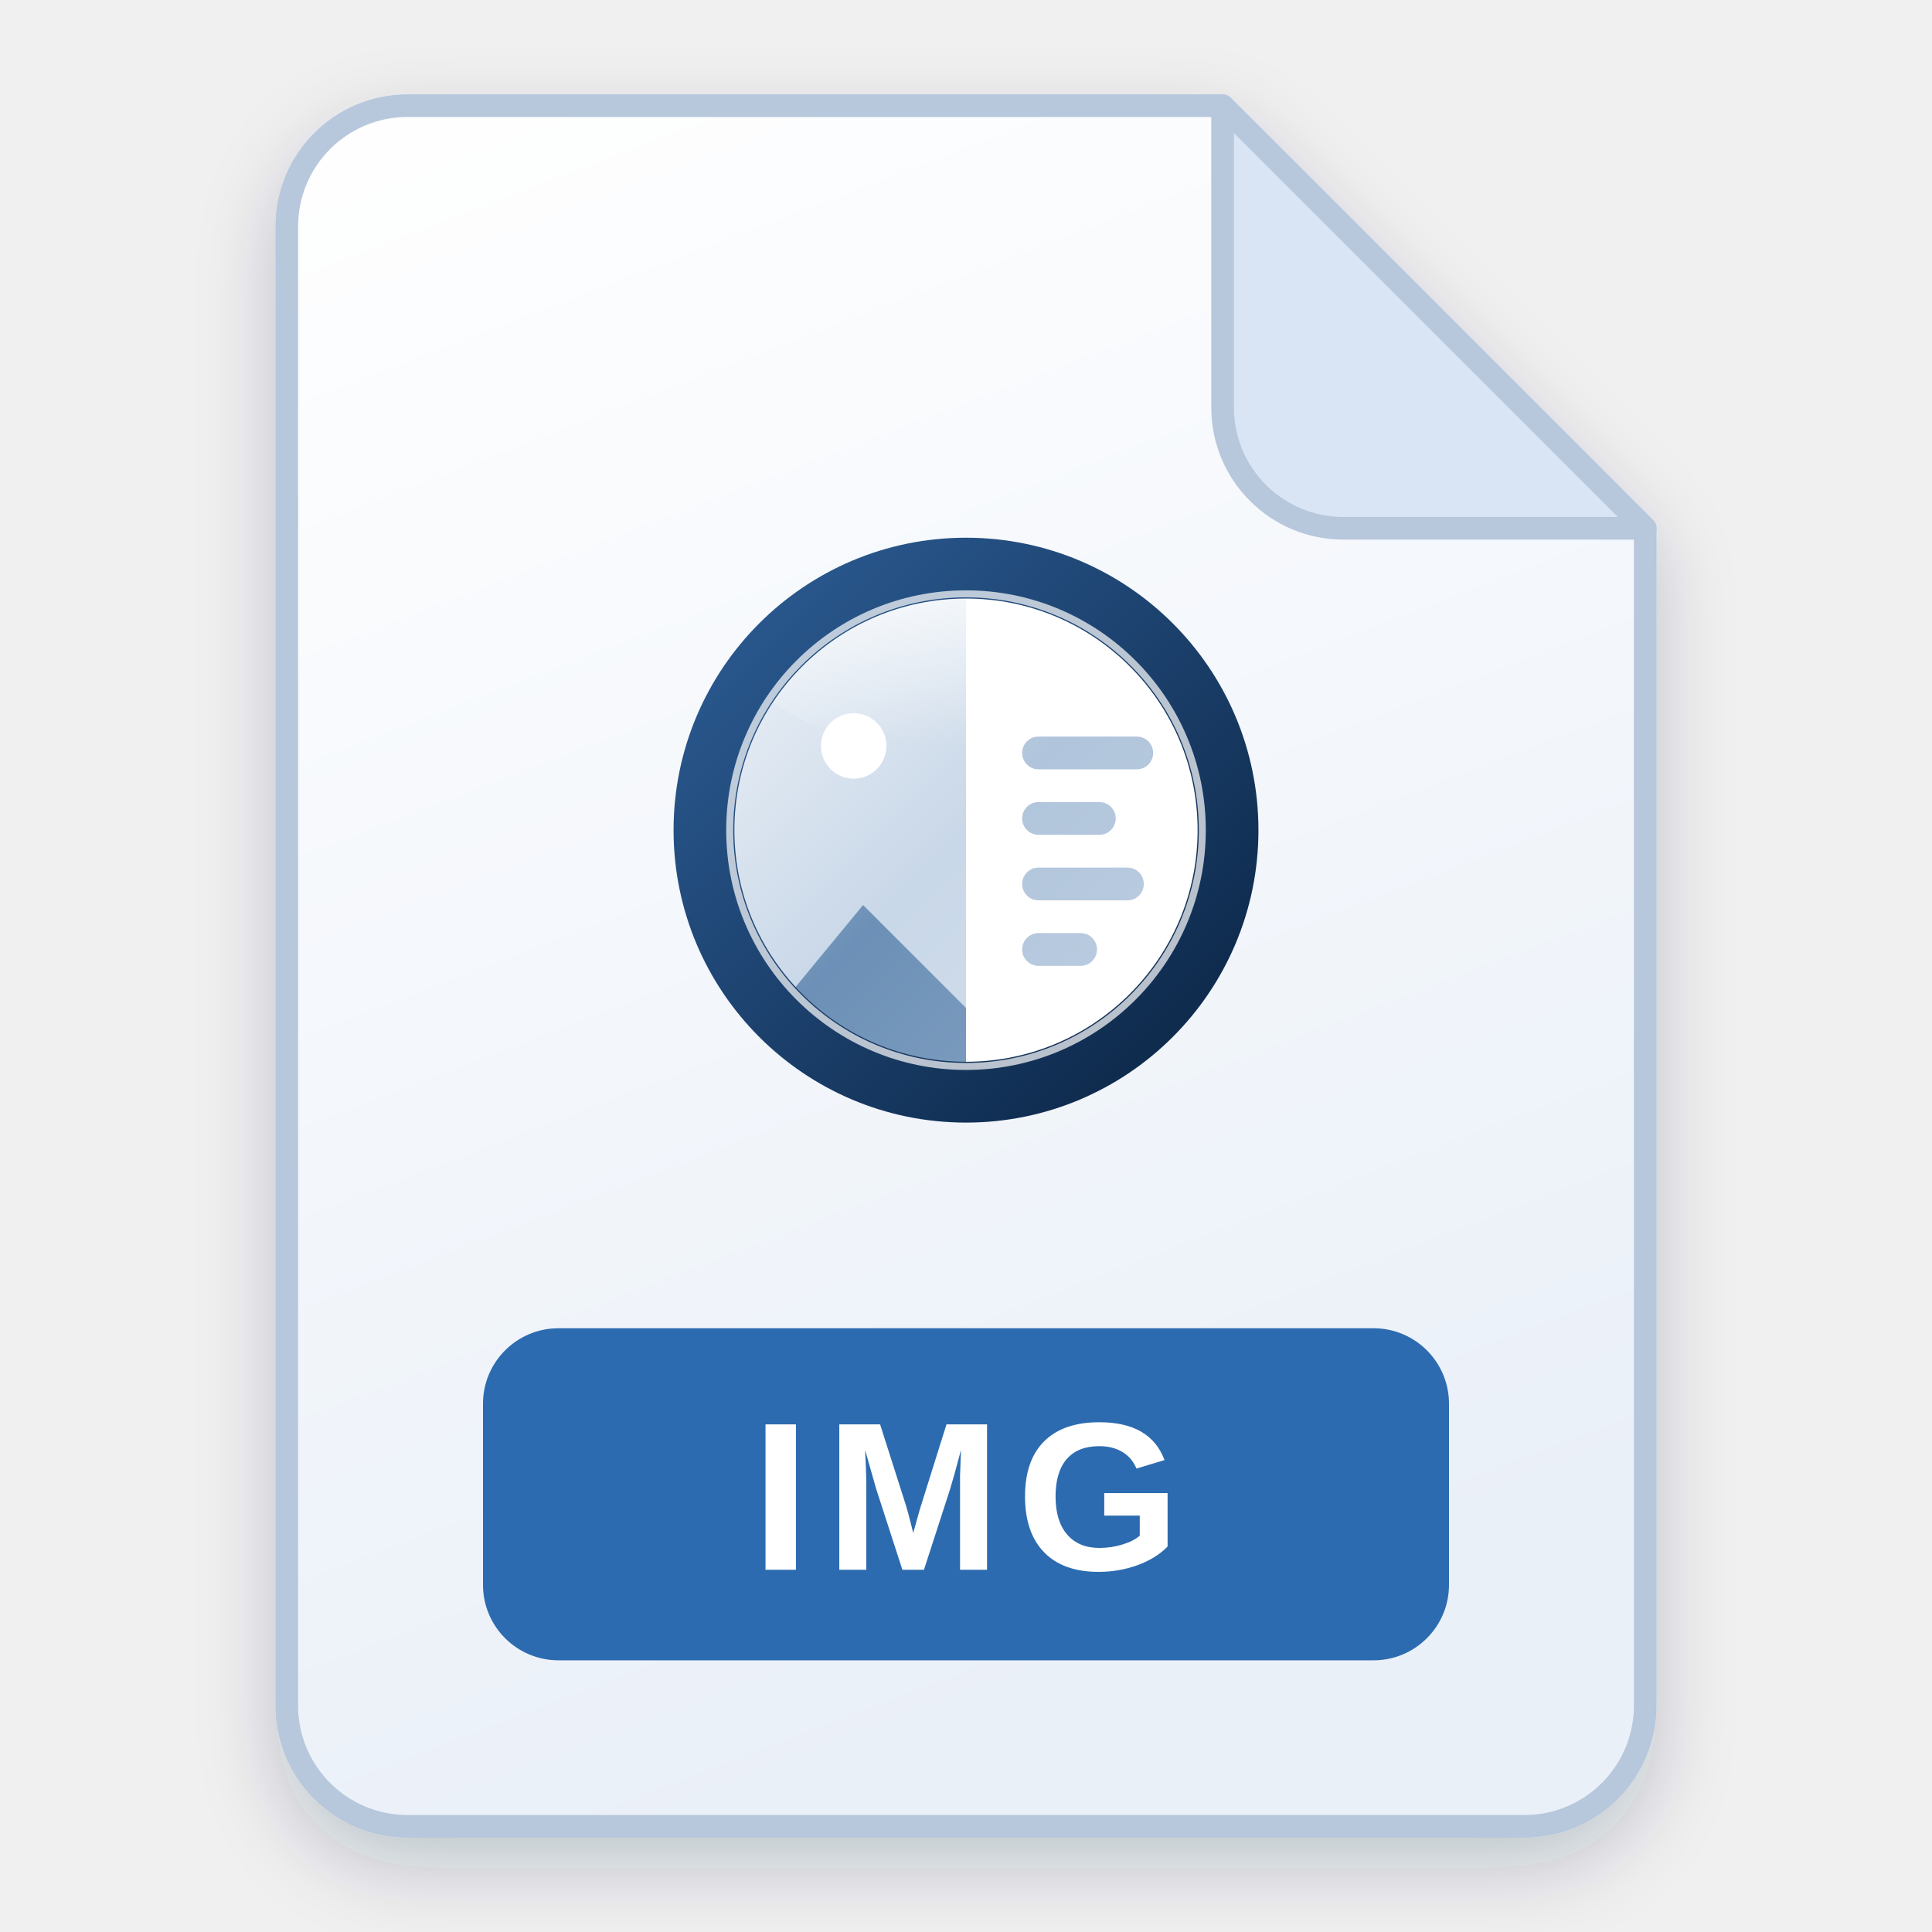
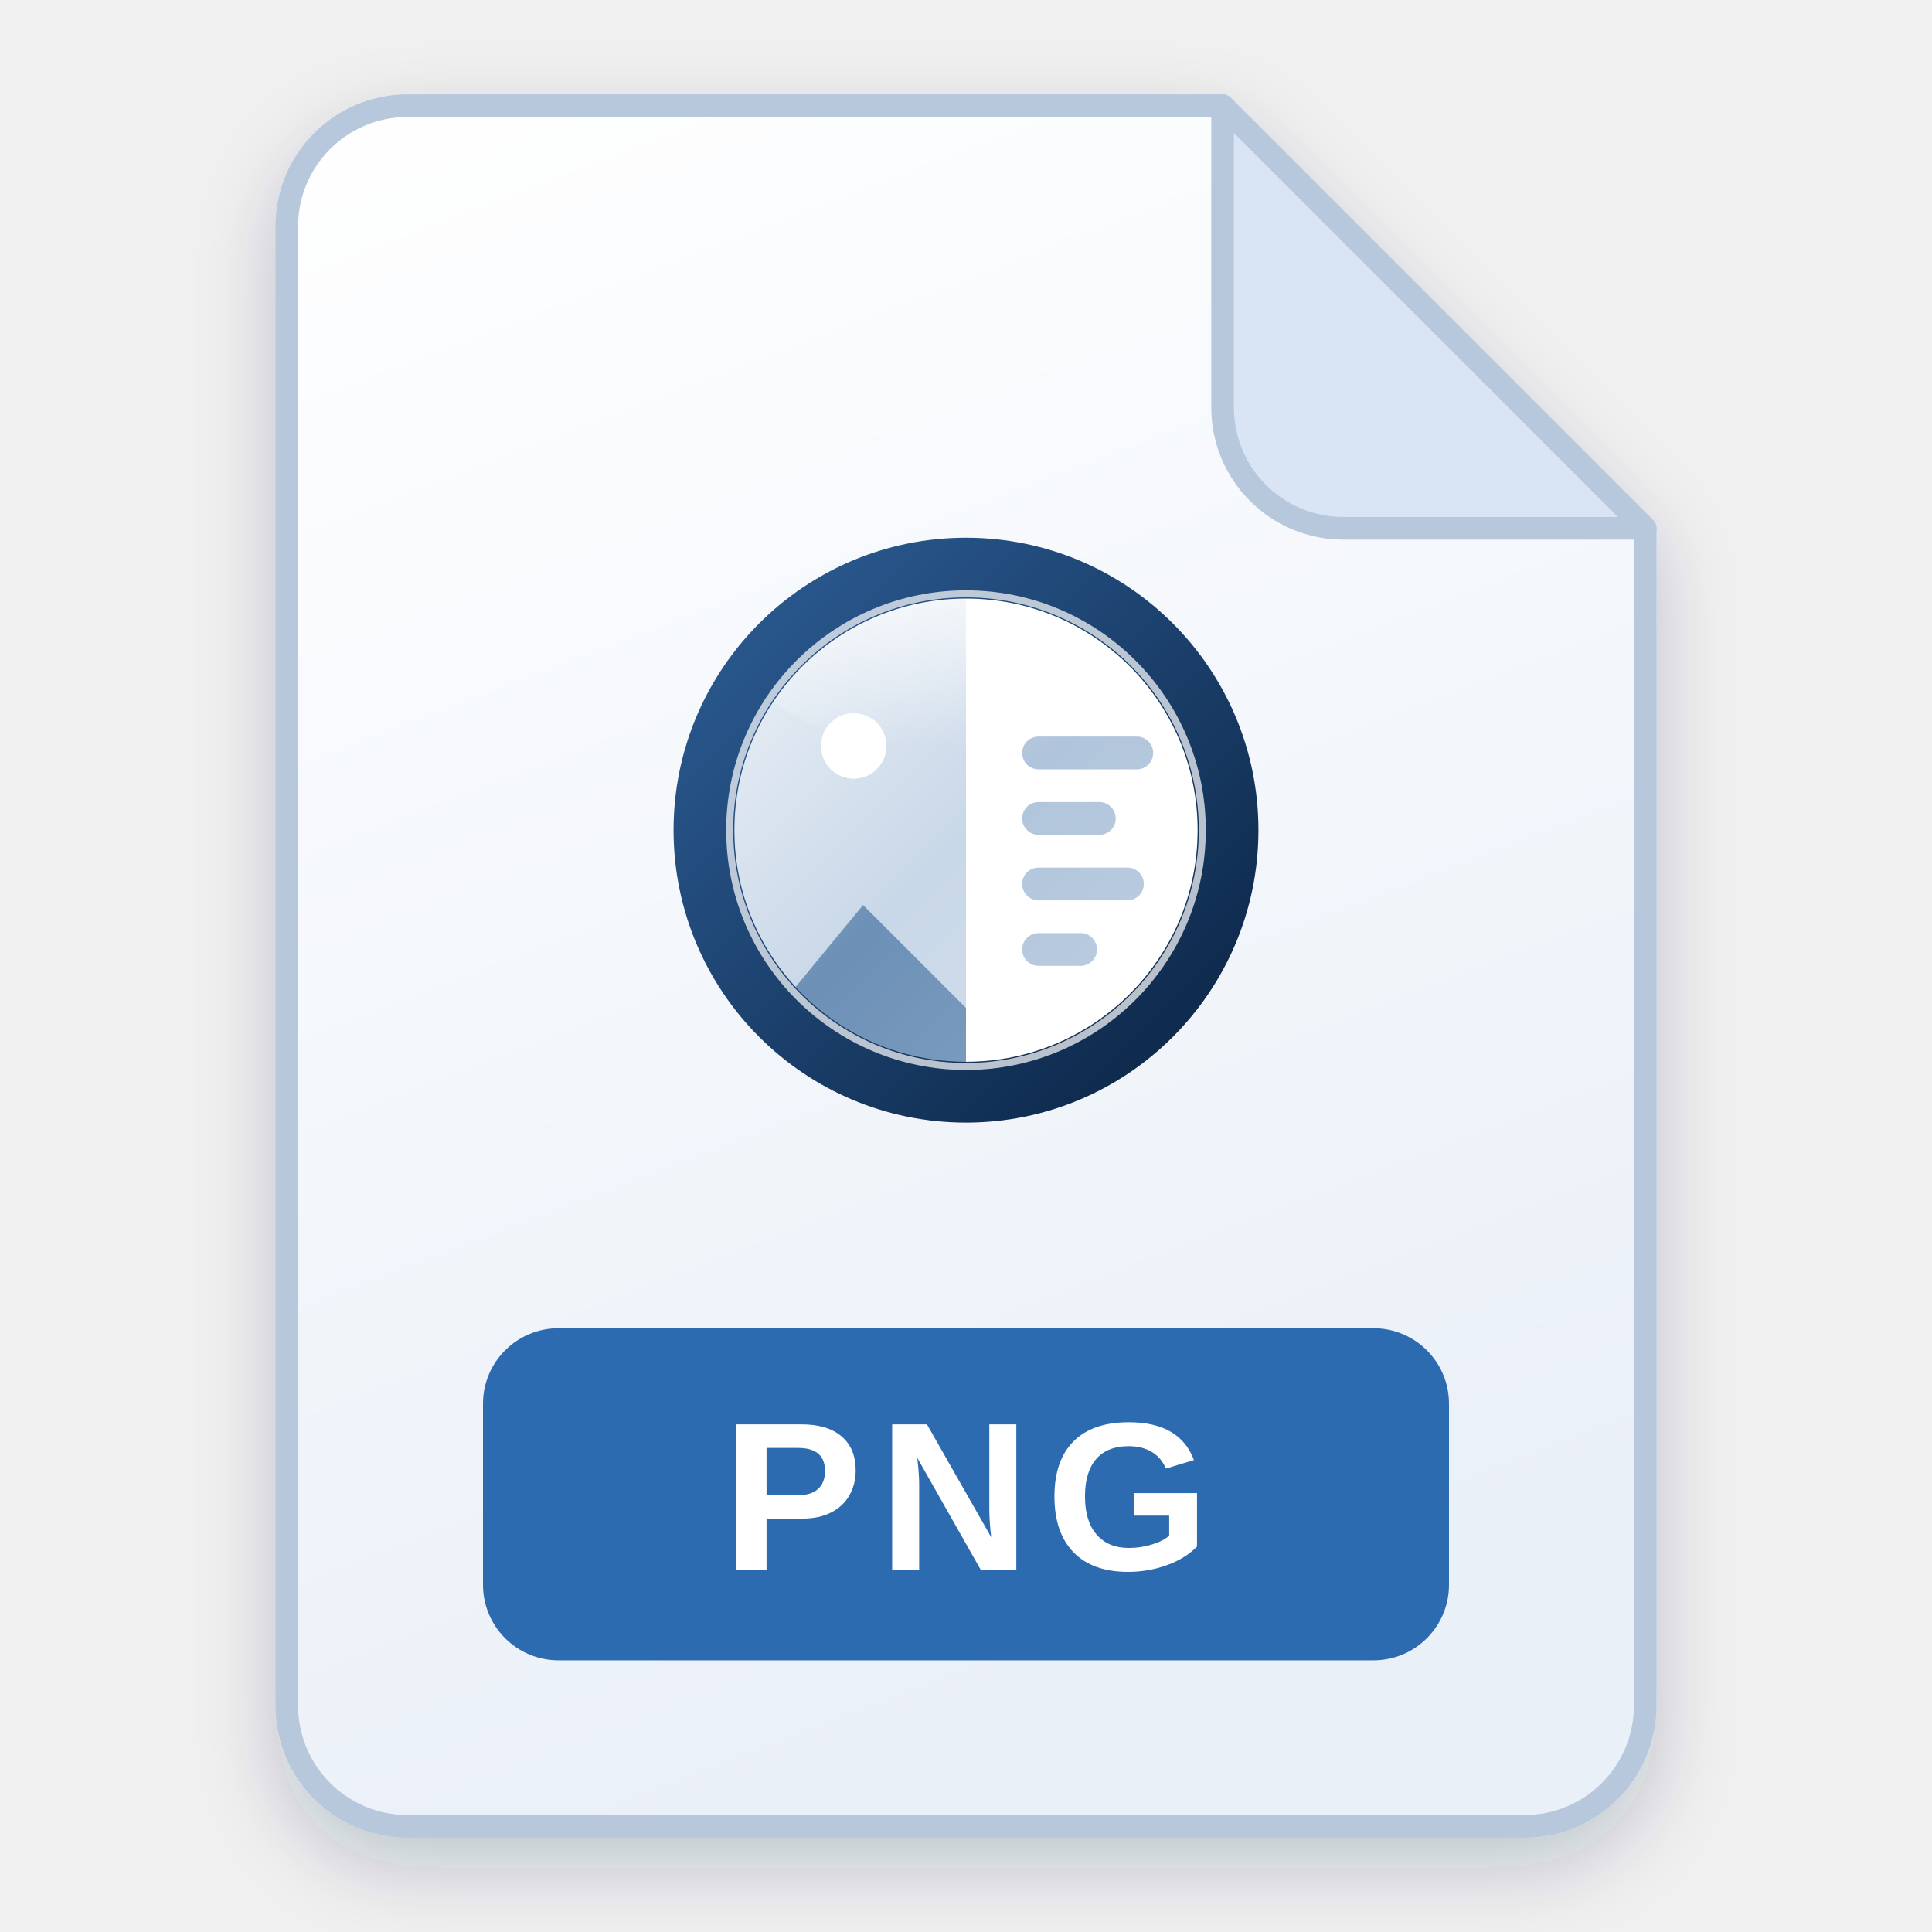
<svg xmlns="http://www.w3.org/2000/svg" width="256" height="256" viewBox="0 0 256 256">
  <defs>
    <linearGradient id="pg" x1="0" y1="0" x2="0.3" y2="1">
      <stop offset="0" stop-color="#FFFFFF" />
      <stop offset="1" stop-color="#EAF0F8" />
    </linearGradient>
    <linearGradient id="ring" x1="0" y1="0" x2="1" y2="1">
      <stop offset="0" stop-color="#2C5C94" />
      <stop offset="1" stop-color="#0B2545" />
    </linearGradient>
    <linearGradient id="glass" x1="0" y1="0" x2="1" y2="1">
      <stop offset="0" stop-color="#FFFFFF" stop-opacity="0.7" />
      <stop offset="0.5" stop-color="#FFFFFF" stop-opacity="0.08" />
      <stop offset="1" stop-color="#FFFFFF" stop-opacity="0.25" />
    </linearGradient>
    <linearGradient id="spec" x1="0" y1="0" x2="0" y2="1">
      <stop offset="0" stop-color="#FFFFFF" stop-opacity="0.75" />
      <stop offset="1" stop-color="#FFFFFF" stop-opacity="0" />
    </linearGradient>
    <clipPath id="lens">
      <circle cx="108" cy="108" r="50" />
    </clipPath>
    <filter id="shadow" x="-20%" y="-20%" width="140%" height="140%">
      <feDropShadow dx="0" dy="4" stdDeviation="5" flood-color="#0B2545" flood-opacity="0.2" />
    </filter>
  </defs>
  <path d="M54 14 H162 L218 70 V226 A16 16 0 0 1 202 242 H54 A16 16 0 0 1 38 226 V30 A16 16 0 0 1 54 14 Z" fill="url(#pg)" stroke="#B7C7DC" stroke-width="3" stroke-linejoin="round" filter="url(#shadow)" />
  <path d="M162 14 V54 A16 16 0 0 0 178 70 H218 Z" fill="#D9E5F5" stroke="#B7C7DC" stroke-width="3" stroke-linejoin="round" />
  <g transform="translate(128 110) scale(0.62) translate(-108 -108)">
    <g clip-path="url(#lens)">
      <rect x="58" y="58" width="50" height="100" fill="#C4D4E6" />
      <circle cx="84" cy="90" r="7" fill="#FFFFFF" />
      <path d="M58 158 L86 124 L108 146 L108 158 Z" fill="#5F86B0" />
      <rect x="108" y="58" width="50" height="100" fill="#FFFFFF" />
      <g fill="#A9BFD8">
        <rect x="120" y="88" width="28" height="7" rx="3.5" />
        <rect x="120" y="102" width="20" height="7" rx="3.5" />
        <rect x="120" y="116" width="26" height="7" rx="3.5" />
        <rect x="120" y="130" width="16" height="7" rx="3.5" />
      </g>
      <circle cx="108" cy="108" r="50" fill="url(#glass)" />
      <ellipse cx="102" cy="72" rx="40" ry="18" fill="url(#spec)" />
    </g>
    <circle cx="108" cy="108" r="56" fill="none" stroke="url(#ring)" stroke-width="13" />
    <circle cx="108" cy="108" r="50.5" fill="none" stroke="#FFFFFF" stroke-opacity="0.7" stroke-width="1.5" />
  </g>
  <rect x="64" y="176" width="128" height="44" rx="10" fill="#2C6BB0" />
-   <text x="128" y="208" text-anchor="middle" font-family="Segoe UI, Arial, sans-serif" font-weight="700" font-size="28" letter-spacing="2" fill="#FFFFFF">IMG</text>
+   <text x="128" y="208" text-anchor="middle" font-family="Segoe UI, Arial, sans-serif" font-weight="700" font-size="28" letter-spacing="2" fill="#FFFFFF">PNG</text>
</svg>
